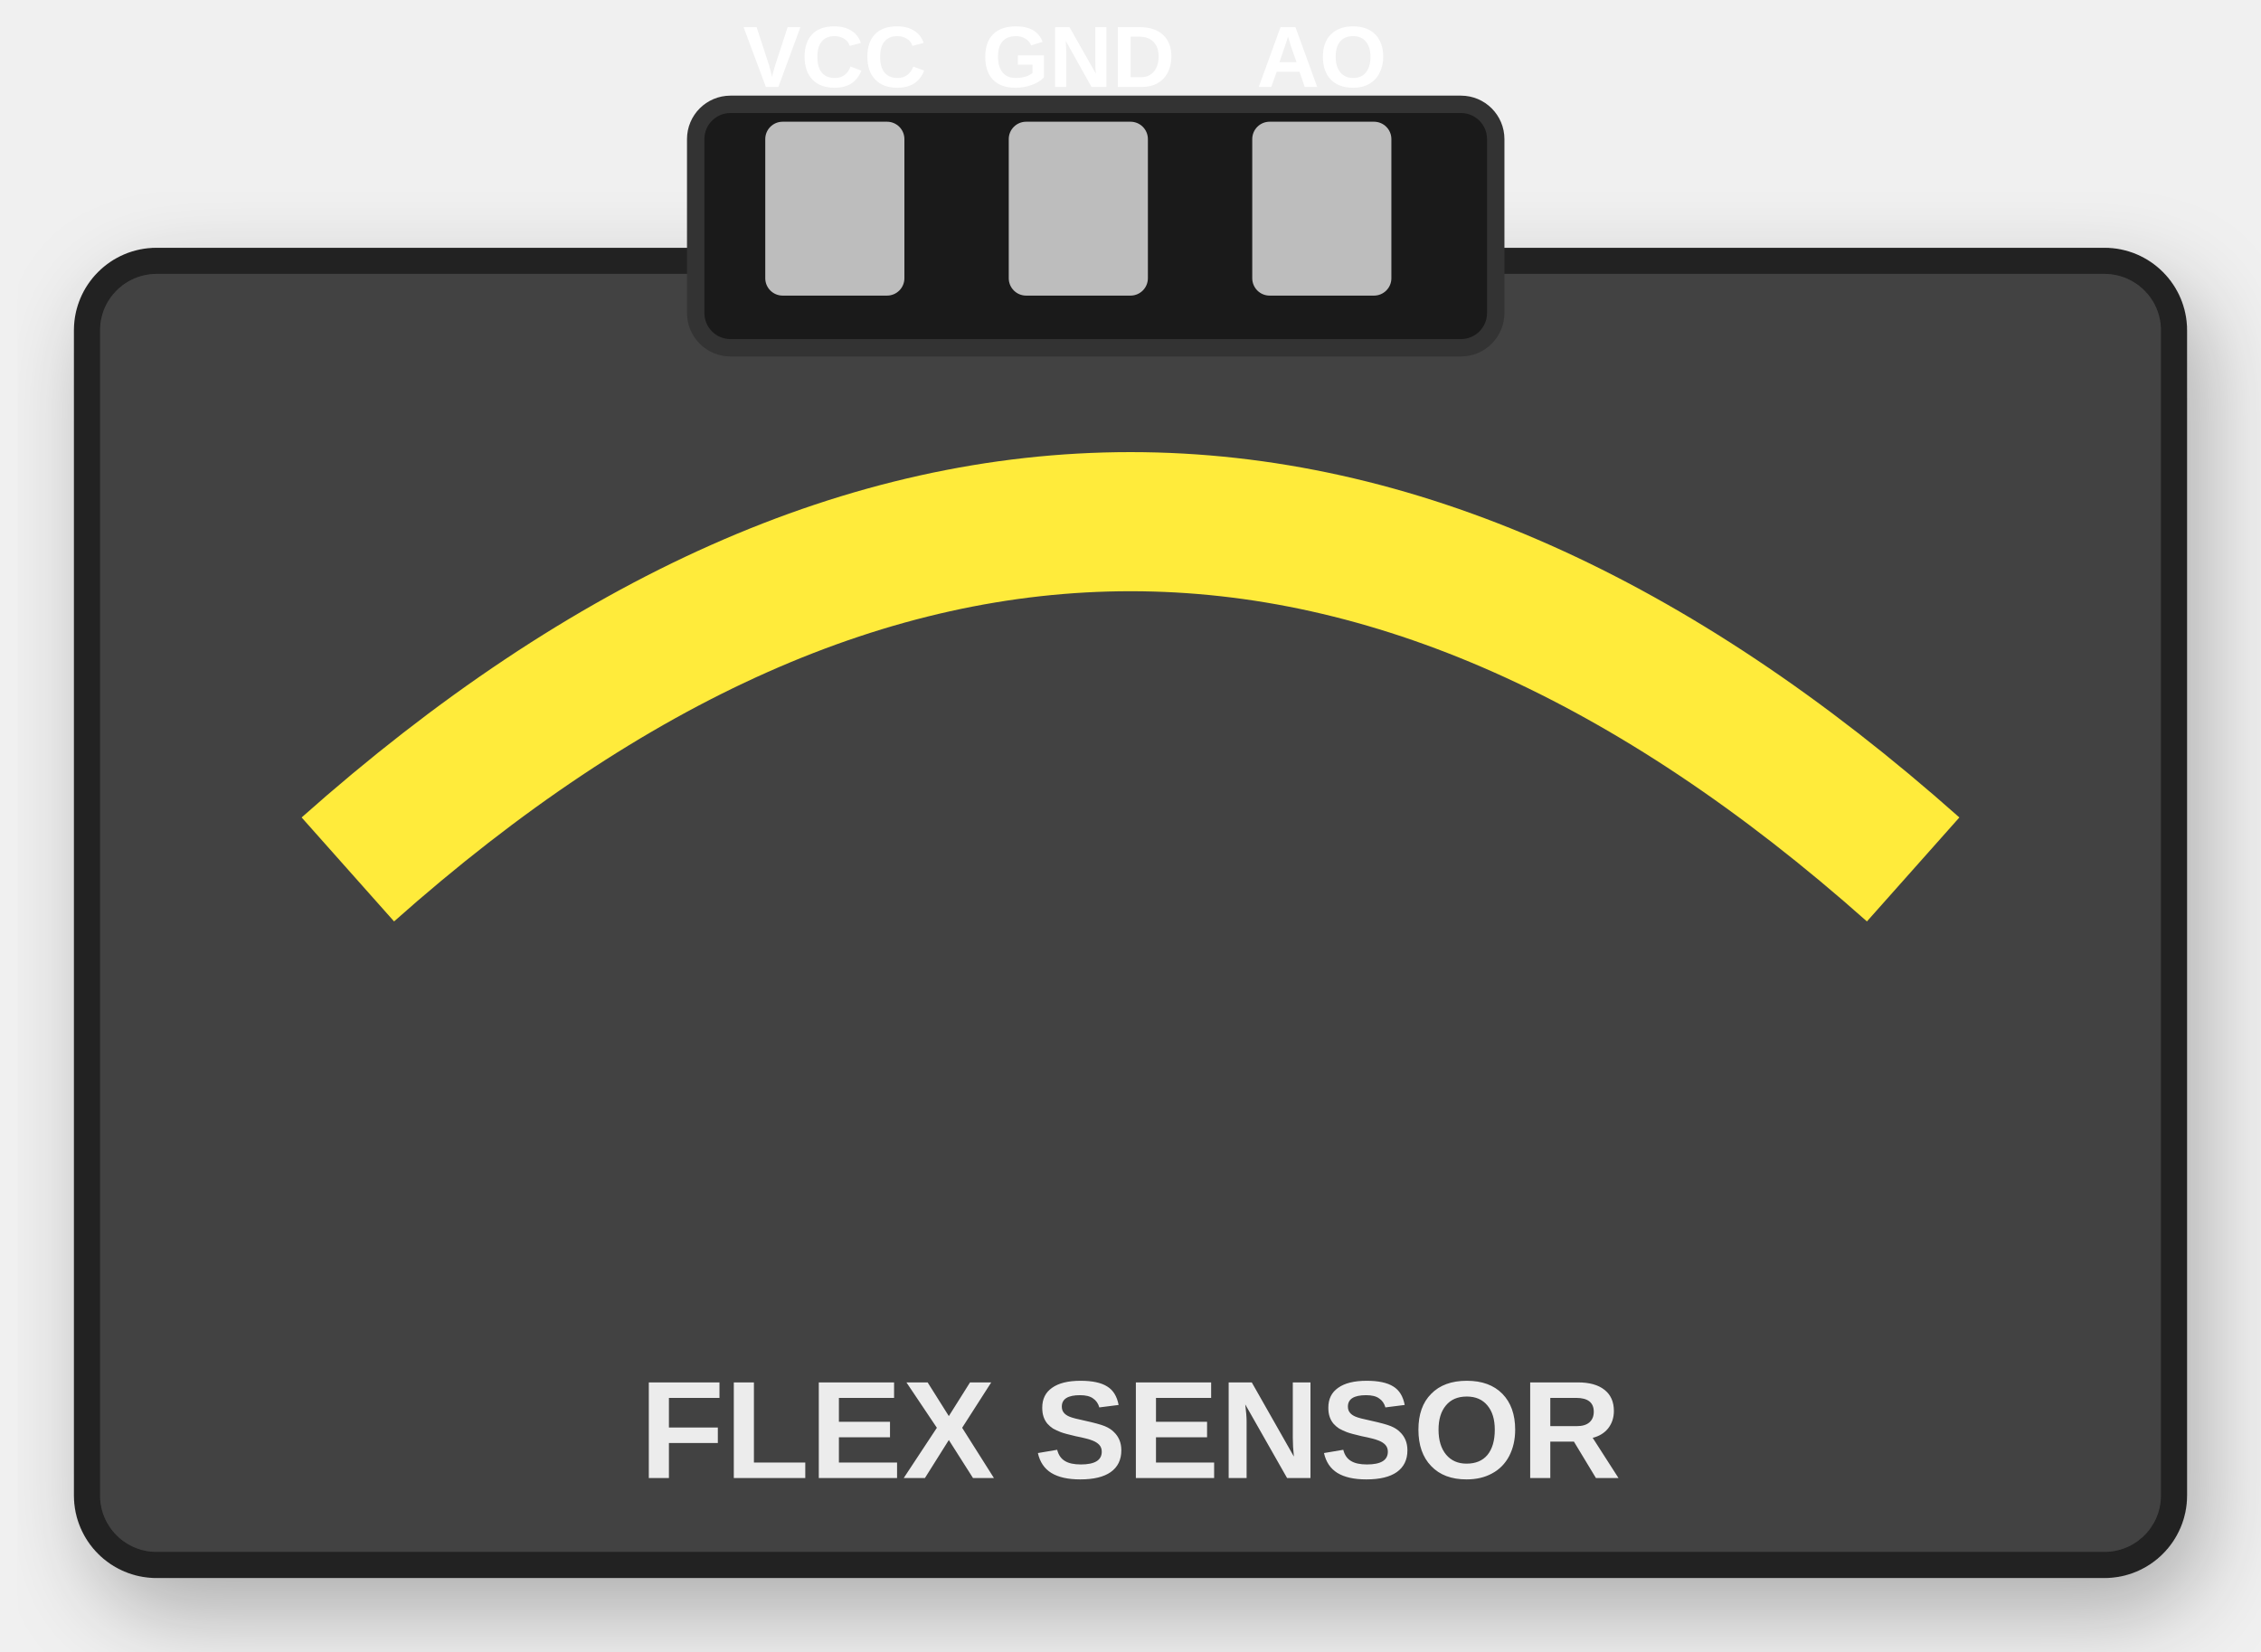
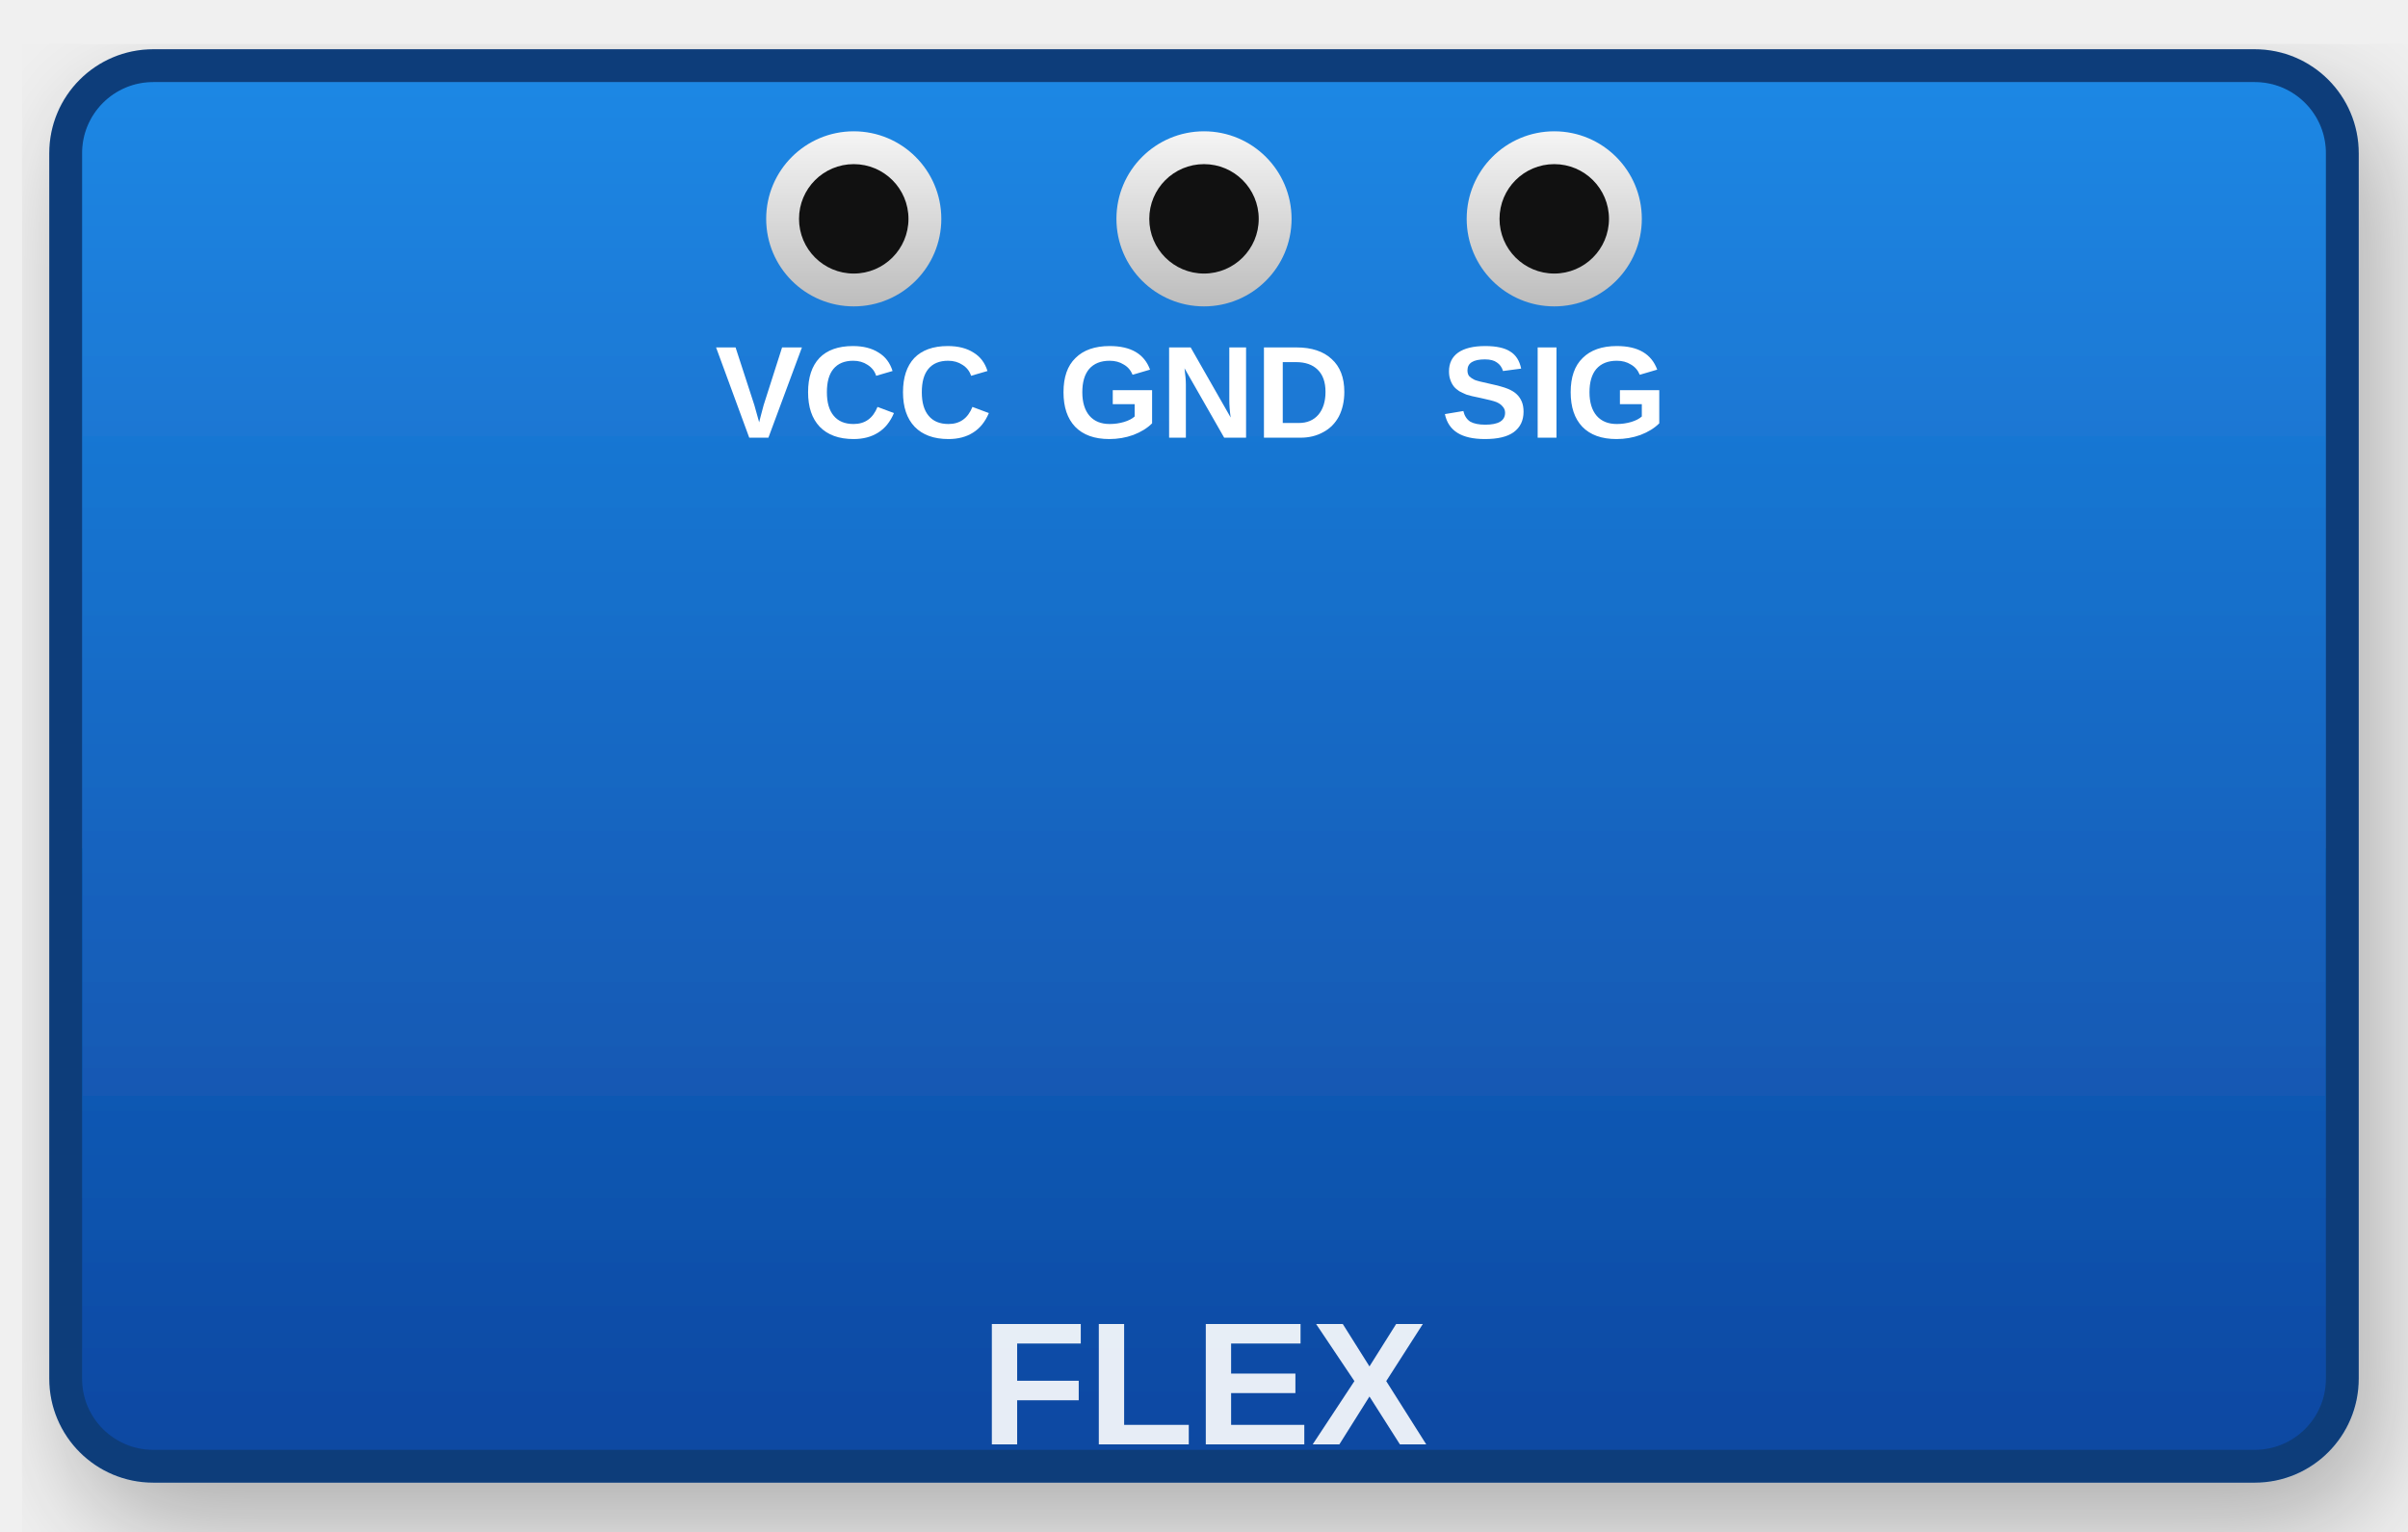
- <svg xmlns="http://www.w3.org/2000/svg" viewBox="0 0 130 95" width="130" height="95">
+ <svg xmlns="http://www.w3.org/2000/svg" viewBox="0 0 110 70" width="110" height="70">
  <defs>
-     <filter id="sh-flex-sensor" x="-8%" y="-8%" width="116%" height="116%">
+     <linearGradient id="pcb-flex" x1="0" y1="0" x2="0" y2="1">
+       <stop offset="0%" stop-color="#1E88E5" />
+       <stop offset="100%" stop-color="#0D47A1" />
+     </linearGradient>
+     <linearGradient id="pcbTeal-flex" x1="0" y1="0" x2="0" y2="1">
+       <stop offset="0%" stop-color="#00939d" />
+       <stop offset="100%" stop-color="#007982" />
+     </linearGradient>
+     <linearGradient id="metal-flex" x1="0" y1="0" x2="0" y2="1">
+       <stop offset="0%" stop-color="#eee" />
+       <stop offset="50%" stop-color="#fff" />
+       <stop offset="100%" stop-color="#999" />
+     </linearGradient>
+     <linearGradient id="pin-flex" x1="0" y1="0" x2="0" y2="1">
+       <stop offset="0%" stop-color="#f5f5f5" />
+       <stop offset="100%" stop-color="#bdbdbd" />
+     </linearGradient>
+     <filter id="sh-flex" x="-8%" y="-8%" width="116%" height="116%">
      <feDropShadow dx="1" dy="2" stdDeviation="2.5" flood-opacity="0.28" />
    </filter>
+     <filter id="glow-flex">
+       <feGaussianBlur stdDeviation="1.5" result="b" />
+       <feMerge>
+         <feMergeNode in="b" />
+         <feMergeNode in="SourceGraphic" />
+       </feMerge>
+     </filter>
  </defs>
-   <rect x="5" y="15" width="120" height="75" rx="4" fill="#424242" stroke="#212121" stroke-width="1.5" filter="url(#sh-flex-sensor)" />
-   <rect x="40.0" y="6" width="46" height="14" rx="2" fill="#1a1a1a" stroke="#333" />
-   <rect x="44.0" y="7" width="8" height="10" fill="#bdbdbd" rx="1" />
-   <text x="48.0" y="5" text-anchor="middle" fill="#fff" font-size="5" font-weight="bold" font-family="Arial,sans-serif">VCC</text>
-   <rect x="58.0" y="7" width="8" height="10" fill="#bdbdbd" rx="1" />
-   <text x="62.0" y="5" text-anchor="middle" fill="#fff" font-size="5" font-weight="bold" font-family="Arial,sans-serif">GND</text>
-   <rect x="72.0" y="7" width="8" height="10" fill="#bdbdbd" rx="1" />
-   <text x="76.0" y="5" text-anchor="middle" fill="#fff" font-size="5" font-weight="bold" font-family="Arial,sans-serif">AO</text>
-   <path d="M20,50 Q65,10 110,50" stroke="#ffeb3b" stroke-width="8" fill="none" />
-   <text x="65" y="85" text-anchor="middle" fill="#fff" font-size="8" font-weight="bold" font-family="Arial,sans-serif" opacity="0.9">FLEX SENSOR</text>
+   <rect x="3" y="3" width="104" height="64" rx="4" fill="url(#pcb-flex)" stroke="#0a3d7a" stroke-width="1.5" filter="url(#sh-flex)" />
+   <circle cx="39" cy="10" r="4" fill="url(#pin-flex)" />
+   <circle cx="39" cy="10" r="2.5" fill="#111" />
+   <text x="39" y="20" text-anchor="middle" fill="#fff" font-size="6" font-weight="bold" font-family="Arial,sans-serif">VCC</text>
+   <circle cx="55" cy="10" r="4" fill="url(#pin-flex)" />
+   <circle cx="55" cy="10" r="2.5" fill="#111" />
+   <text x="55" y="20" text-anchor="middle" fill="#fff" font-size="6" font-weight="bold" font-family="Arial,sans-serif">GND</text>
+   <circle cx="71" cy="10" r="4" fill="url(#pin-flex)" />
+   <circle cx="71" cy="10" r="2.5" fill="#111" />
+   <text x="71" y="20" text-anchor="middle" fill="#fff" font-size="6" font-weight="bold" font-family="Arial,sans-serif">SIG</text>
+   <text x="55" y="66" text-anchor="middle" fill="#fff" font-size="8" font-weight="bold" font-family="Arial,sans-serif" opacity="0.9">FLEX</text>
</svg>
